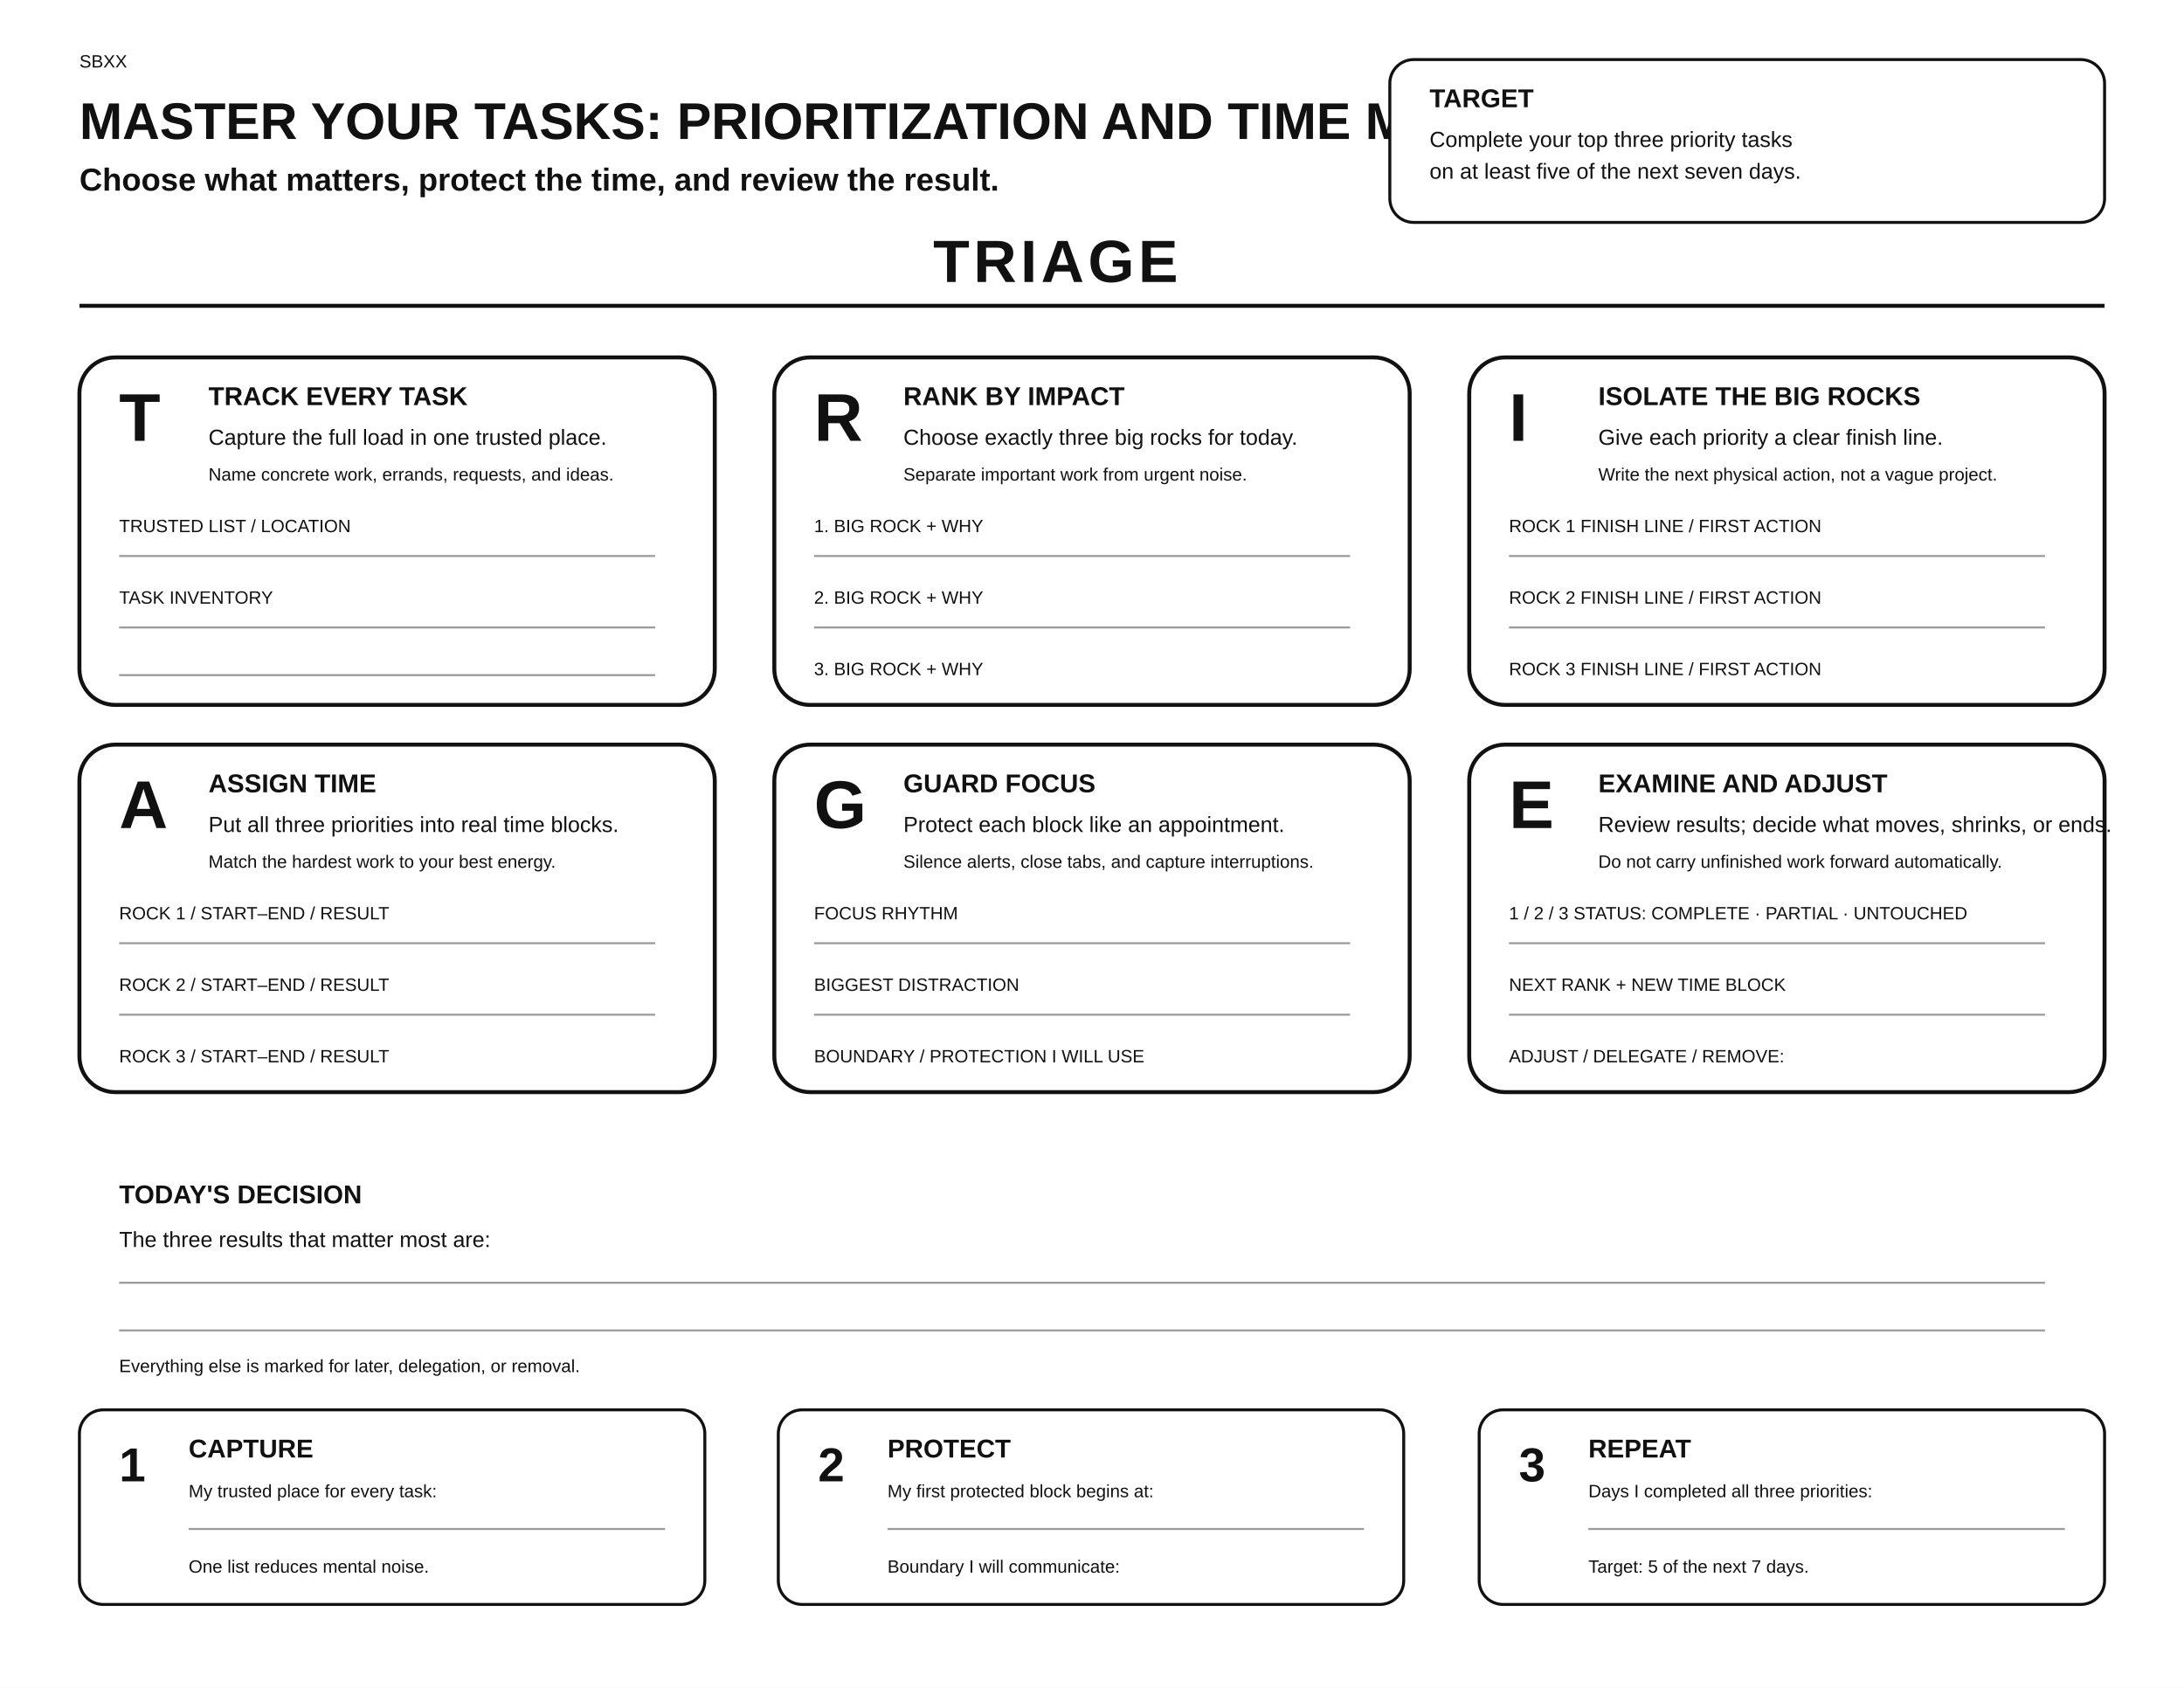
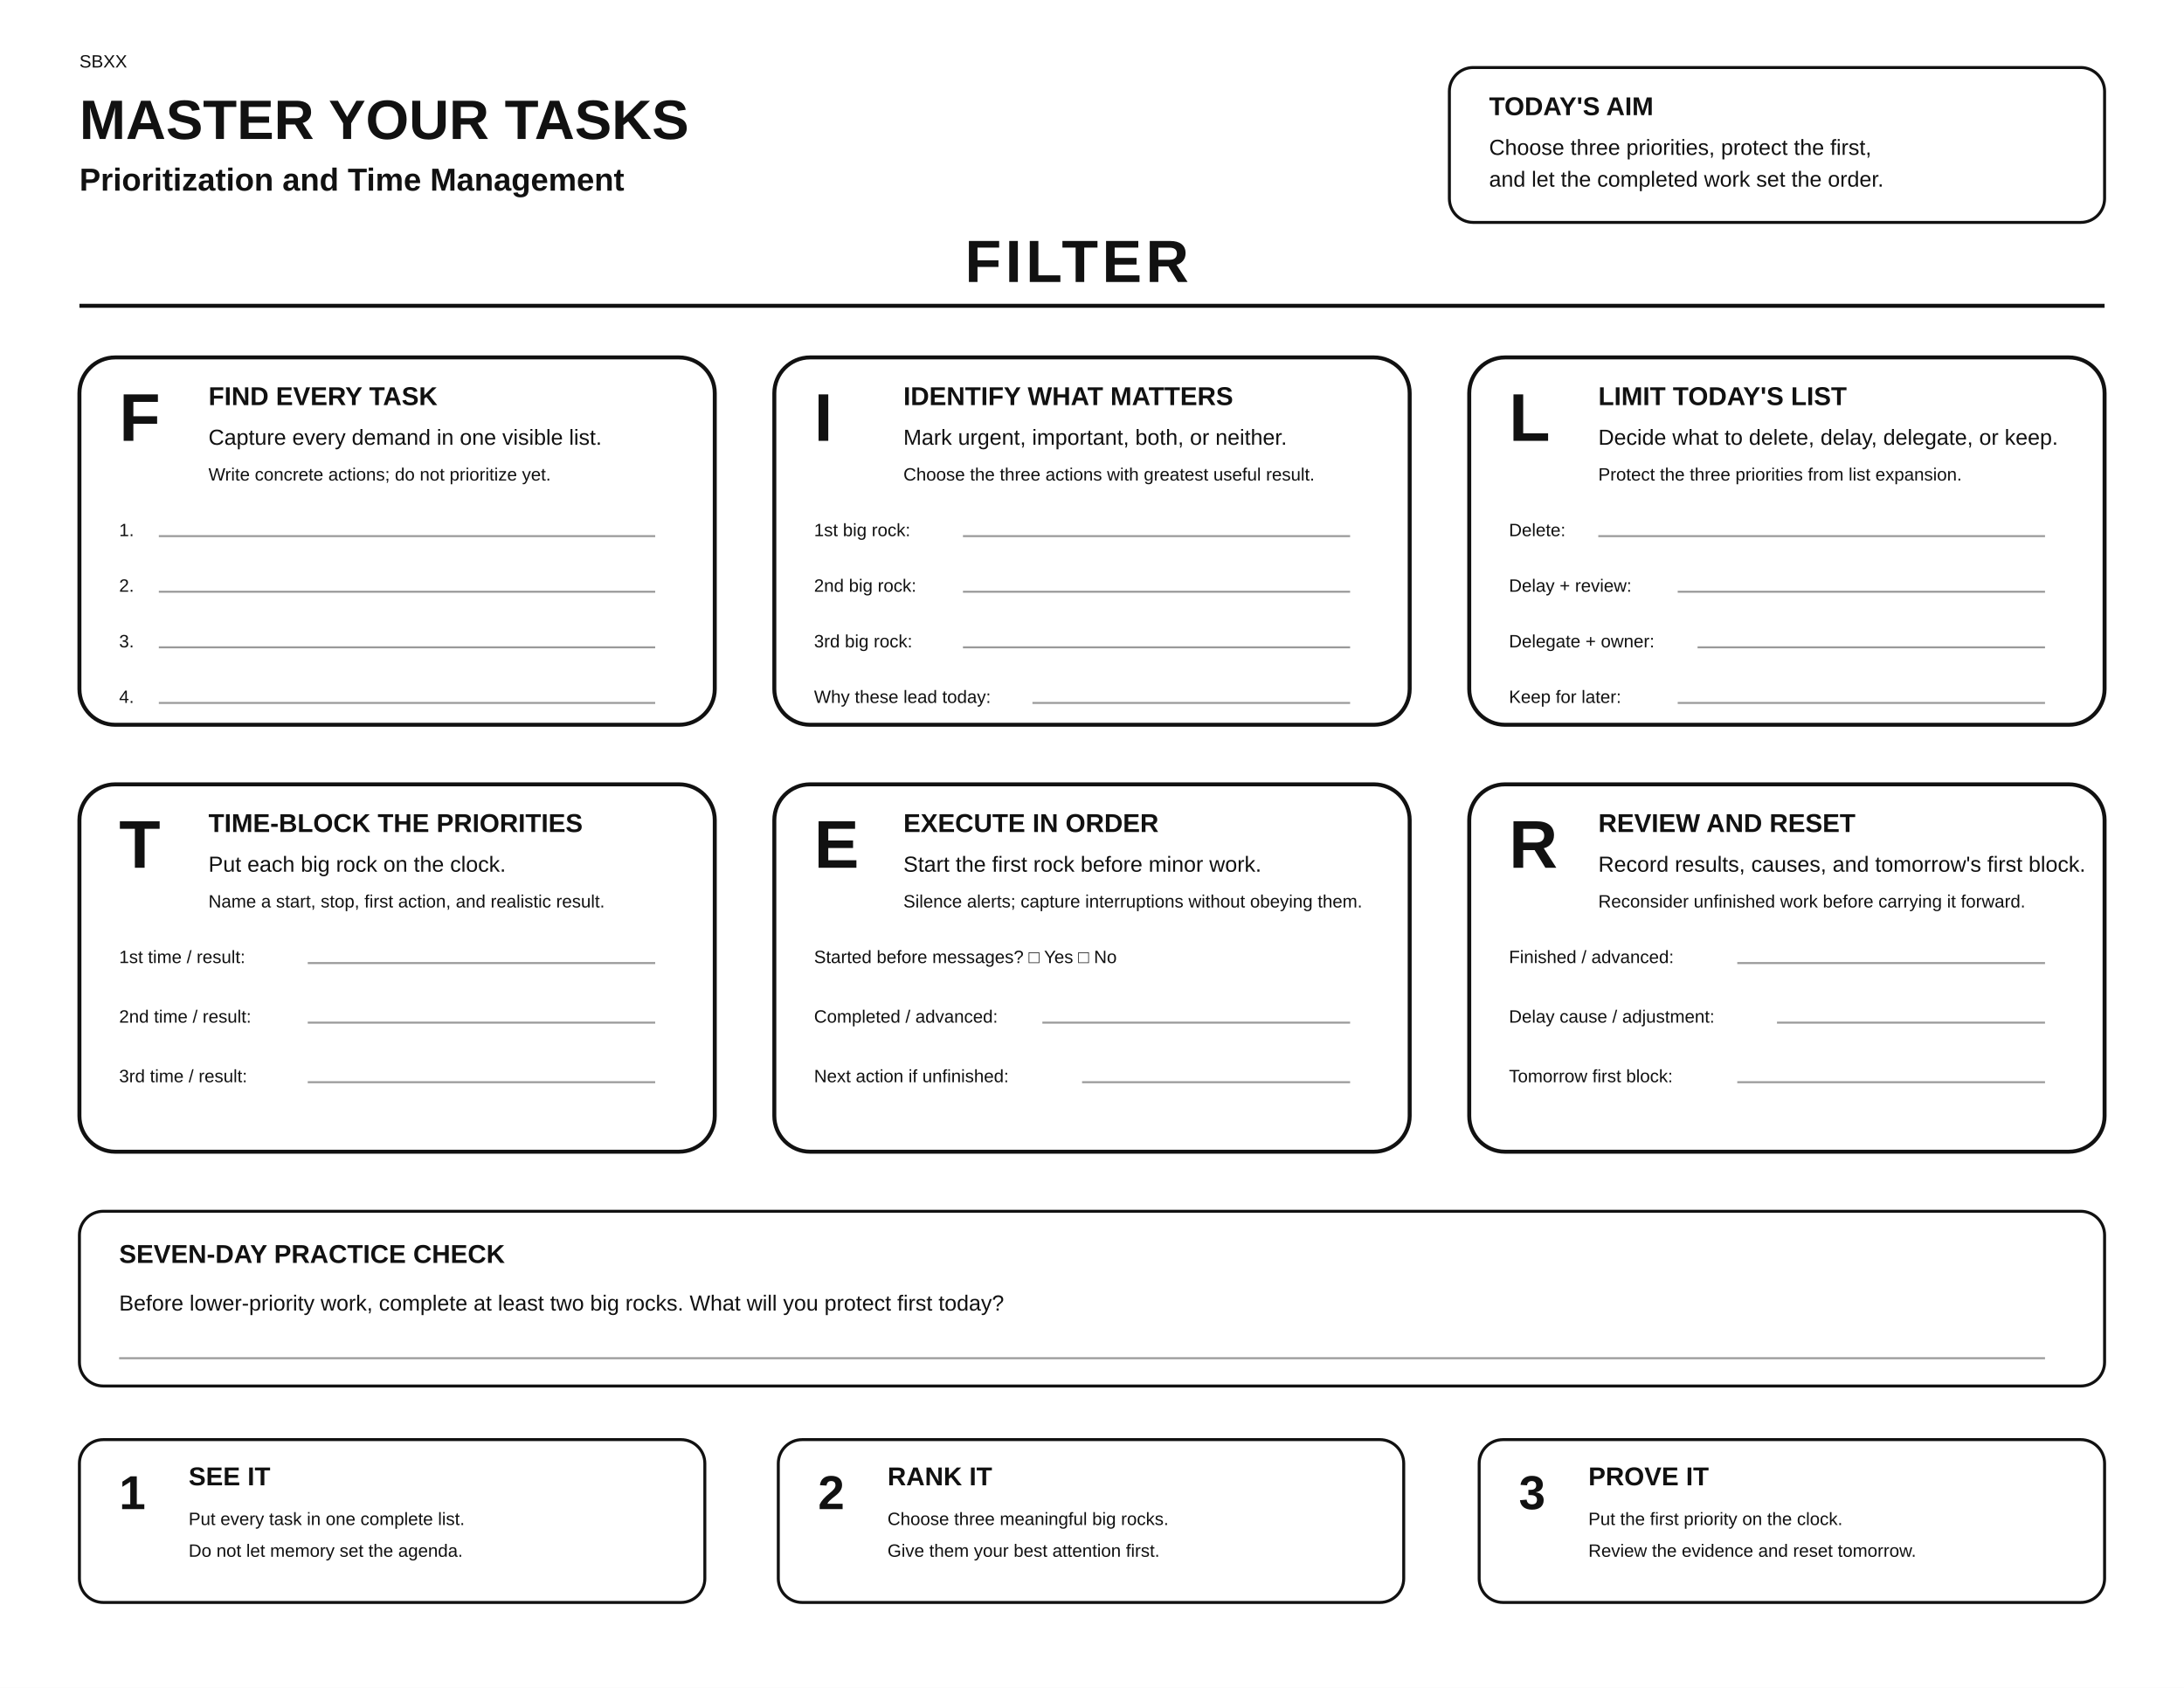
<svg xmlns="http://www.w3.org/2000/svg" width="1100" height="850" viewBox="0 0 1100 850" role="img" aria-labelledby="title desc">
  <defs>
    <style>
      .bg { fill: #ffffff; }
      .line { stroke: #111111; stroke-width: 2; fill: none; }
      .soft { stroke: #777777; stroke-width: 1.2; fill: none; }
      .box { fill: #ffffff; stroke: #111111; stroke-width: 2; rx: 18; ry: 18; }
      .mini { fill: #ffffff; stroke: #111111; stroke-width: 1.5; rx: 12; ry: 12; }
      .label { font-family: Arial, Helvetica, sans-serif; font-size: 13px; font-weight: 700; fill: #111111; }
      .small { font-family: Arial, Helvetica, sans-serif; font-size: 11px; fill: #111111; }
      .tiny { font-family: Arial, Helvetica, sans-serif; font-size: 9px; fill: #111111; }
-       .title { font-family: Arial, Helvetica, sans-serif; font-size: 26px; font-weight: 700; fill: #111111; }
+       .title { font-family: Arial, Helvetica, sans-serif; font-size: 28px; font-weight: 700; fill: #111111; }
      .sub { font-family: Arial, Helvetica, sans-serif; font-size: 16px; font-weight: 700; fill: #111111; }
      .verb { font-family: Arial, Helvetica, sans-serif; font-size: 30px; font-weight: 700; fill: #111111; letter-spacing: 2px; }
      .letter { font-family: Arial, Helvetica, sans-serif; font-size: 34px; font-weight: 700; fill: #111111; }
      .num { font-family: Arial, Helvetica, sans-serif; font-size: 24px; font-weight: 700; fill: #111111; }
      .fillline { stroke: #9a9a9a; stroke-width: 1; }
      .dot { fill: #111111; }
    </style>
  </defs>
  <rect class="bg" x="0" y="0" width="1100" height="850" />
  <text class="tiny" x="40" y="34">SBXX</text>
-   <text class="title" x="40" y="70">MASTER YOUR TASKS: PRIORITIZATION AND TIME MANAGEMENT</text>
-   <text class="sub" x="40" y="96">Choose what matters, protect the time, and review the result.</text>
-   <rect class="mini" x="700" y="30" width="360" height="82" />
-   <text class="label" x="720" y="54">TARGET</text>
-   <text class="small" x="720" y="74">Complete your top three priority tasks</text>
-   <text class="small" x="720" y="90">on at least five of the next seven days.</text>
-   <text class="verb" x="470" y="142">TRIAGE</text>
+   <text class="title" x="40" y="70">MASTER YOUR TASKS</text>
+   <text class="sub" x="40" y="96">Prioritization and Time Management</text>
+   <rect class="mini" x="730" y="34" width="330" height="78" />
+   <text class="label" x="750" y="58">TODAY'S AIM</text>
+   <text class="small" x="750" y="78">Choose three priorities, protect the first,</text>
+   <text class="small" x="750" y="94">and let the completed work set the order.</text>
+   <text class="verb" x="486" y="142">FILTER</text>
  <line class="line" x1="40" y1="154" x2="1060" y2="154" />
-   <rect class="box" x="40" y="180" width="320" height="175" />
-   <text class="letter" x="60" y="222">T</text>
-   <text class="label" x="105" y="204">TRACK EVERY TASK</text>
-   <text class="small" x="105" y="224">Capture the full load in one trusted place.</text>
-   <text class="tiny" x="105" y="242">Name concrete work, errands, requests, and ideas.</text>
-   <text class="tiny" x="60" y="268">TRUSTED LIST / LOCATION</text>
-   <line class="fillline" x1="60" y1="280" x2="330" y2="280" />
-   <text class="tiny" x="60" y="304">TASK INVENTORY</text>
-   <line class="fillline" x1="60" y1="316" x2="330" y2="316" />
-   <line class="fillline" x1="60" y1="340" x2="330" y2="340" />
-   <rect class="box" x="390" y="180" width="320" height="175" />
-   <text class="letter" x="410" y="222">R</text>
-   <text class="label" x="455" y="204">RANK BY IMPACT</text>
-   <text class="small" x="455" y="224">Choose exactly three big rocks for today.</text>
-   <text class="tiny" x="455" y="242">Separate important work from urgent noise.</text>
-   <text class="tiny" x="410" y="268">1. BIG ROCK + WHY</text>
-   <line class="fillline" x1="410" y1="280" x2="680" y2="280" />
-   <text class="tiny" x="410" y="304">2. BIG ROCK + WHY</text>
-   <line class="fillline" x1="410" y1="316" x2="680" y2="316" />
-   <text class="tiny" x="410" y="340">3. BIG ROCK + WHY</text>
-   <rect class="box" x="740" y="180" width="320" height="175" />
-   <text class="letter" x="760" y="222">I</text>
-   <text class="label" x="805" y="204">ISOLATE THE BIG ROCKS</text>
-   <text class="small" x="805" y="224">Give each priority a clear finish line.</text>
-   <text class="tiny" x="805" y="242">Write the next physical action, not a vague project.</text>
-   <text class="tiny" x="760" y="268">ROCK 1 FINISH LINE / FIRST ACTION</text>
-   <line class="fillline" x1="760" y1="280" x2="1030" y2="280" />
-   <text class="tiny" x="760" y="304">ROCK 2 FINISH LINE / FIRST ACTION</text>
-   <line class="fillline" x1="760" y1="316" x2="1030" y2="316" />
-   <text class="tiny" x="760" y="340">ROCK 3 FINISH LINE / FIRST ACTION</text>
-   <rect class="box" x="40" y="375" width="320" height="175" />
-   <text class="letter" x="60" y="417">A</text>
-   <text class="label" x="105" y="399">ASSIGN TIME</text>
-   <text class="small" x="105" y="419">Put all three priorities into real time blocks.</text>
-   <text class="tiny" x="105" y="437">Match the hardest work to your best energy.</text>
-   <text class="tiny" x="60" y="463">ROCK 1 / START–END / RESULT</text>
-   <line class="fillline" x1="60" y1="475" x2="330" y2="475" />
-   <text class="tiny" x="60" y="499">ROCK 2 / START–END / RESULT</text>
-   <line class="fillline" x1="60" y1="511" x2="330" y2="511" />
-   <text class="tiny" x="60" y="535">ROCK 3 / START–END / RESULT</text>
-   <rect class="box" x="390" y="375" width="320" height="175" />
-   <text class="letter" x="410" y="417">G</text>
-   <text class="label" x="455" y="399">GUARD FOCUS</text>
-   <text class="small" x="455" y="419">Protect each block like an appointment.</text>
-   <text class="tiny" x="455" y="437">Silence alerts, close tabs, and capture interruptions.</text>
-   <text class="tiny" x="410" y="463">FOCUS RHYTHM</text>
-   <line class="fillline" x1="410" y1="475" x2="680" y2="475" />
-   <text class="tiny" x="410" y="499">BIGGEST DISTRACTION</text>
-   <line class="fillline" x1="410" y1="511" x2="680" y2="511" />
-   <text class="tiny" x="410" y="535">BOUNDARY / PROTECTION I WILL USE</text>
-   <rect class="box" x="740" y="375" width="320" height="175" />
-   <text class="letter" x="760" y="417">E</text>
-   <text class="label" x="805" y="399">EXAMINE AND ADJUST</text>
-   <text class="small" x="805" y="419">Review results; decide what moves, shrinks, or ends.</text>
-   <text class="tiny" x="805" y="437">Do not carry unfinished work forward automatically.</text>
-   <text class="tiny" x="760" y="463">1 / 2 / 3 STATUS: COMPLETE · PARTIAL · UNTOUCHED</text>
-   <line class="fillline" x1="760" y1="475" x2="1030" y2="475" />
-   <text class="tiny" x="760" y="499">NEXT RANK + NEW TIME BLOCK</text>
-   <line class="fillline" x1="760" y1="511" x2="1030" y2="511" />
-   <text class="tiny" x="760" y="535">ADJUST / DELEGATE / REMOVE:</text>
-   <rect class="mini" x="40" y="580" width="1020" height=" ninety" />
-   <text class="label" x="60" y="606">TODAY'S DECISION</text>
-   <text class="small" x="60" y="628">The three results that matter most are:</text>
-   <line class="fillline" x1="60" y1="646" x2="1030" y2="646" />
-   <line class="fillline" x1="60" y1="670" x2="1030" y2="670" />
-   <text class="tiny" x="60" y="691">Everything else is marked for later, delegation, or removal.</text>
-   <rect class="mini" x="40" y="710" width="315" height="98" />
-   <text class="num" x="60" y="746">1</text>
-   <text class="label" x="95" y="734">CAPTURE</text>
-   <text class="tiny" x="95" y="754">My trusted place for every task:</text>
-   <line class="fillline" x1="95" y1="770" x2="335" y2="770" />
-   <text class="tiny" x="95" y="792">One list reduces mental noise.</text>
-   <rect class="mini" x="392" y="710" width="315" height="98" />
-   <text class="num" x="412" y="746">2</text>
-   <text class="label" x="447" y="734">PROTECT</text>
-   <text class="tiny" x="447" y="754">My first protected block begins at:</text>
-   <line class="fillline" x1="447" y1="770" x2="687" y2="770" />
-   <text class="tiny" x="447" y="792">Boundary I will communicate:</text>
-   <rect class="mini" x="745" y="710" width="315" height="98" />
-   <text class="num" x="765" y="746">3</text>
-   <text class="label" x="800" y="734">REPEAT</text>
-   <text class="tiny" x="800" y="754">Days I completed all three priorities:</text>
-   <line class="fillline" x1="800" y1="770" x2="1040" y2="770" />
-   <text class="tiny" x="800" y="792">Target: 5 of the next 7 days.</text>
+   <rect class="box" x="40" y="180" width="320" height="185" />
+   <text class="letter" x="60" y="222">F</text>
+   <text class="label" x="105" y="204">FIND EVERY TASK</text>
+   <text class="small" x="105" y="224">Capture every demand in one visible list.</text>
+   <text class="tiny" x="105" y="242">Write concrete actions; do not prioritize yet.</text>
+   <text class="tiny" x="60" y="270">1.</text>
+   <line class="fillline" x1="80" y1="270" x2="330" y2="270" />
+   <text class="tiny" x="60" y="298">2.</text>
+   <line class="fillline" x1="80" y1="298" x2="330" y2="298" />
+   <text class="tiny" x="60" y="326">3.</text>
+   <line class="fillline" x1="80" y1="326" x2="330" y2="326" />
+   <text class="tiny" x="60" y="354">4.</text>
+   <line class="fillline" x1="80" y1="354" x2="330" y2="354" />
+   <rect class="box" x="390" y="180" width="320" height="185" />
+   <text class="letter" x="410" y="222">I</text>
+   <text class="label" x="455" y="204">IDENTIFY WHAT MATTERS</text>
+   <text class="small" x="455" y="224">Mark urgent, important, both, or neither.</text>
+   <text class="tiny" x="455" y="242">Choose the three actions with greatest useful result.</text>
+   <text class="tiny" x="410" y="270">1st big rock:</text>
+   <line class="fillline" x1="485" y1="270" x2="680" y2="270" />
+   <text class="tiny" x="410" y="298">2nd big rock:</text>
+   <line class="fillline" x1="485" y1="298" x2="680" y2="298" />
+   <text class="tiny" x="410" y="326">3rd big rock:</text>
+   <line class="fillline" x1="485" y1="326" x2="680" y2="326" />
+   <text class="tiny" x="410" y="354">Why these lead today:</text>
+   <line class="fillline" x1="520" y1="354" x2="680" y2="354" />
+   <rect class="box" x="740" y="180" width="320" height="185" />
+   <text class="letter" x="760" y="222">L</text>
+   <text class="label" x="805" y="204">LIMIT TODAY'S LIST</text>
+   <text class="small" x="805" y="224">Decide what to delete, delay, delegate, or keep.</text>
+   <text class="tiny" x="805" y="242">Protect the three priorities from list expansion.</text>
+   <text class="tiny" x="760" y="270">Delete:</text>
+   <line class="fillline" x1="805" y1="270" x2="1030" y2="270" />
+   <text class="tiny" x="760" y="298">Delay + review:</text>
+   <line class="fillline" x1="845" y1="298" x2="1030" y2="298" />
+   <text class="tiny" x="760" y="326">Delegate + owner:</text>
+   <line class="fillline" x1="855" y1="326" x2="1030" y2="326" />
+   <text class="tiny" x="760" y="354">Keep for later:</text>
+   <line class="fillline" x1="845" y1="354" x2="1030" y2="354" />
+   <rect class="box" x="40" y="395" width="320" height="185" />
+   <text class="letter" x="60" y="437">T</text>
+   <text class="label" x="105" y="419">TIME-BLOCK THE PRIORITIES</text>
+   <text class="small" x="105" y="439">Put each big rock on the clock.</text>
+   <text class="tiny" x="105" y="457">Name a start, stop, first action, and realistic result.</text>
+   <text class="tiny" x="60" y="485">1st time / result:</text>
+   <line class="fillline" x1="155" y1="485" x2="330" y2="485" />
+   <text class="tiny" x="60" y="515">2nd time / result:</text>
+   <line class="fillline" x1="155" y1="515" x2="330" y2="515" />
+   <text class="tiny" x="60" y="545">3rd time / result:</text>
+   <line class="fillline" x1="155" y1="545" x2="330" y2="545" />
+   <rect class="box" x="390" y="395" width="320" height="185" />
+   <text class="letter" x="410" y="437">E</text>
+   <text class="label" x="455" y="419">EXECUTE IN ORDER</text>
+   <text class="small" x="455" y="439">Start the first rock before minor work.</text>
+   <text class="tiny" x="455" y="457">Silence alerts; capture interruptions without obeying them.</text>
+   <text class="tiny" x="410" y="485">Started before messages?  □ Yes  □ No</text>
+   <text class="tiny" x="410" y="515">Completed / advanced:</text>
+   <line class="fillline" x1="525" y1="515" x2="680" y2="515" />
+   <text class="tiny" x="410" y="545">Next action if unfinished:</text>
+   <line class="fillline" x1="545" y1="545" x2="680" y2="545" />
+   <rect class="box" x="740" y="395" width="320" height="185" />
+   <text class="letter" x="760" y="437">R</text>
+   <text class="label" x="805" y="419">REVIEW AND RESET</text>
+   <text class="small" x="805" y="439">Record results, causes, and tomorrow's first block.</text>
+   <text class="tiny" x="805" y="457">Reconsider unfinished work before carrying it forward.</text>
+   <text class="tiny" x="760" y="485">Finished / advanced:</text>
+   <line class="fillline" x1="875" y1="485" x2="1030" y2="485" />
+   <text class="tiny" x="760" y="515">Delay cause / adjustment:</text>
+   <line class="fillline" x1="895" y1="515" x2="1030" y2="515" />
+   <text class="tiny" x="760" y="545">Tomorrow first block:</text>
+   <line class="fillline" x1="875" y1="545" x2="1030" y2="545" />
+   <rect class="mini" x="40" y="610" width="1020" height="88" />
+   <text class="label" x="60" y="636">SEVEN-DAY PRACTICE CHECK</text>
+   <text class="small" x="60" y="660">Before lower-priority work, complete at least two big rocks. What will you protect first today?</text>
+   <line class="fillline" x1="60" y1="684" x2="1030" y2="684" />
+   <rect class="mini" x="40" y="725" width="315" height="82" />
+   <text class="num" x="60" y="760">1</text>
+   <text class="label" x="95" y="748">SEE IT</text>
+   <text class="tiny" x="95" y="768">Put every task in one complete list.</text>
+   <text class="tiny" x="95" y="784">Do not let memory set the agenda.</text>
+   <rect class="mini" x="392" y="725" width="315" height="82" />
+   <text class="num" x="412" y="760">2</text>
+   <text class="label" x="447" y="748">RANK IT</text>
+   <text class="tiny" x="447" y="768">Choose three meaningful big rocks.</text>
+   <text class="tiny" x="447" y="784">Give them your best attention first.</text>
+   <rect class="mini" x="745" y="725" width="315" height="82" />
+   <text class="num" x="765" y="760">3</text>
+   <text class="label" x="800" y="748">PROVE IT</text>
+   <text class="tiny" x="800" y="768">Put the first priority on the clock.</text>
+   <text class="tiny" x="800" y="784">Review the evidence and reset tomorrow.</text>
</svg>
